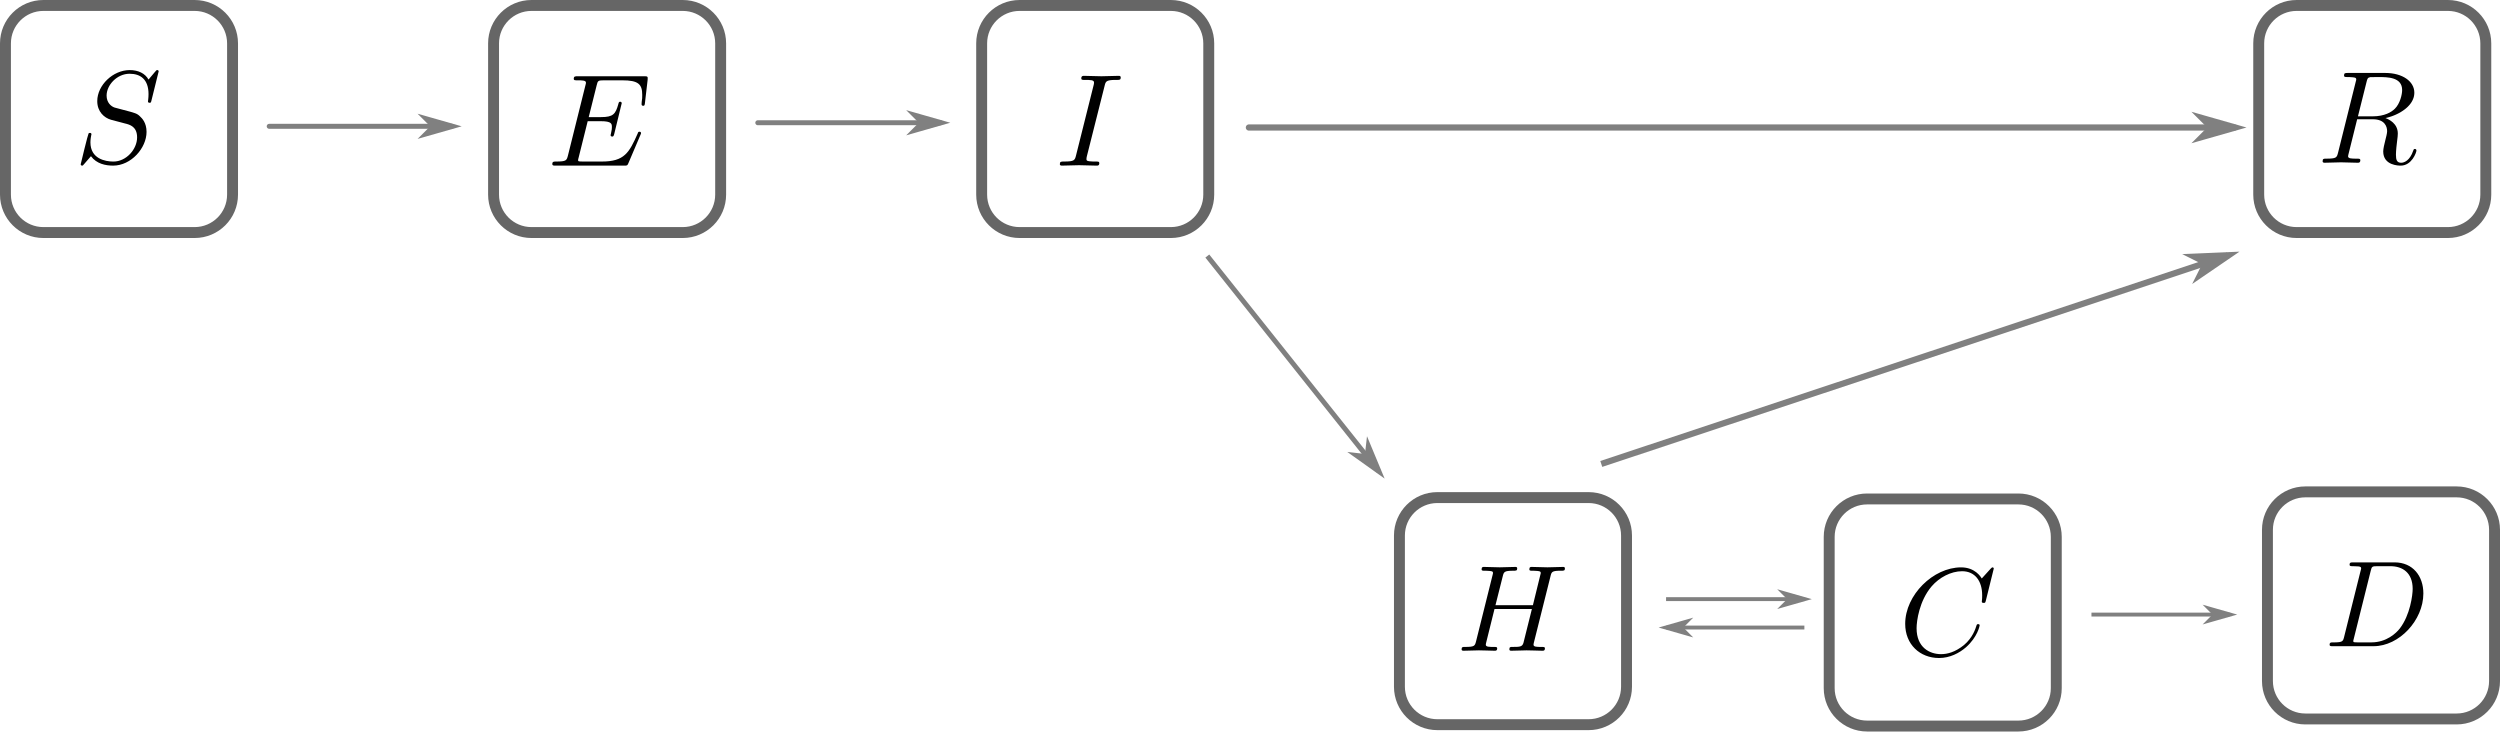
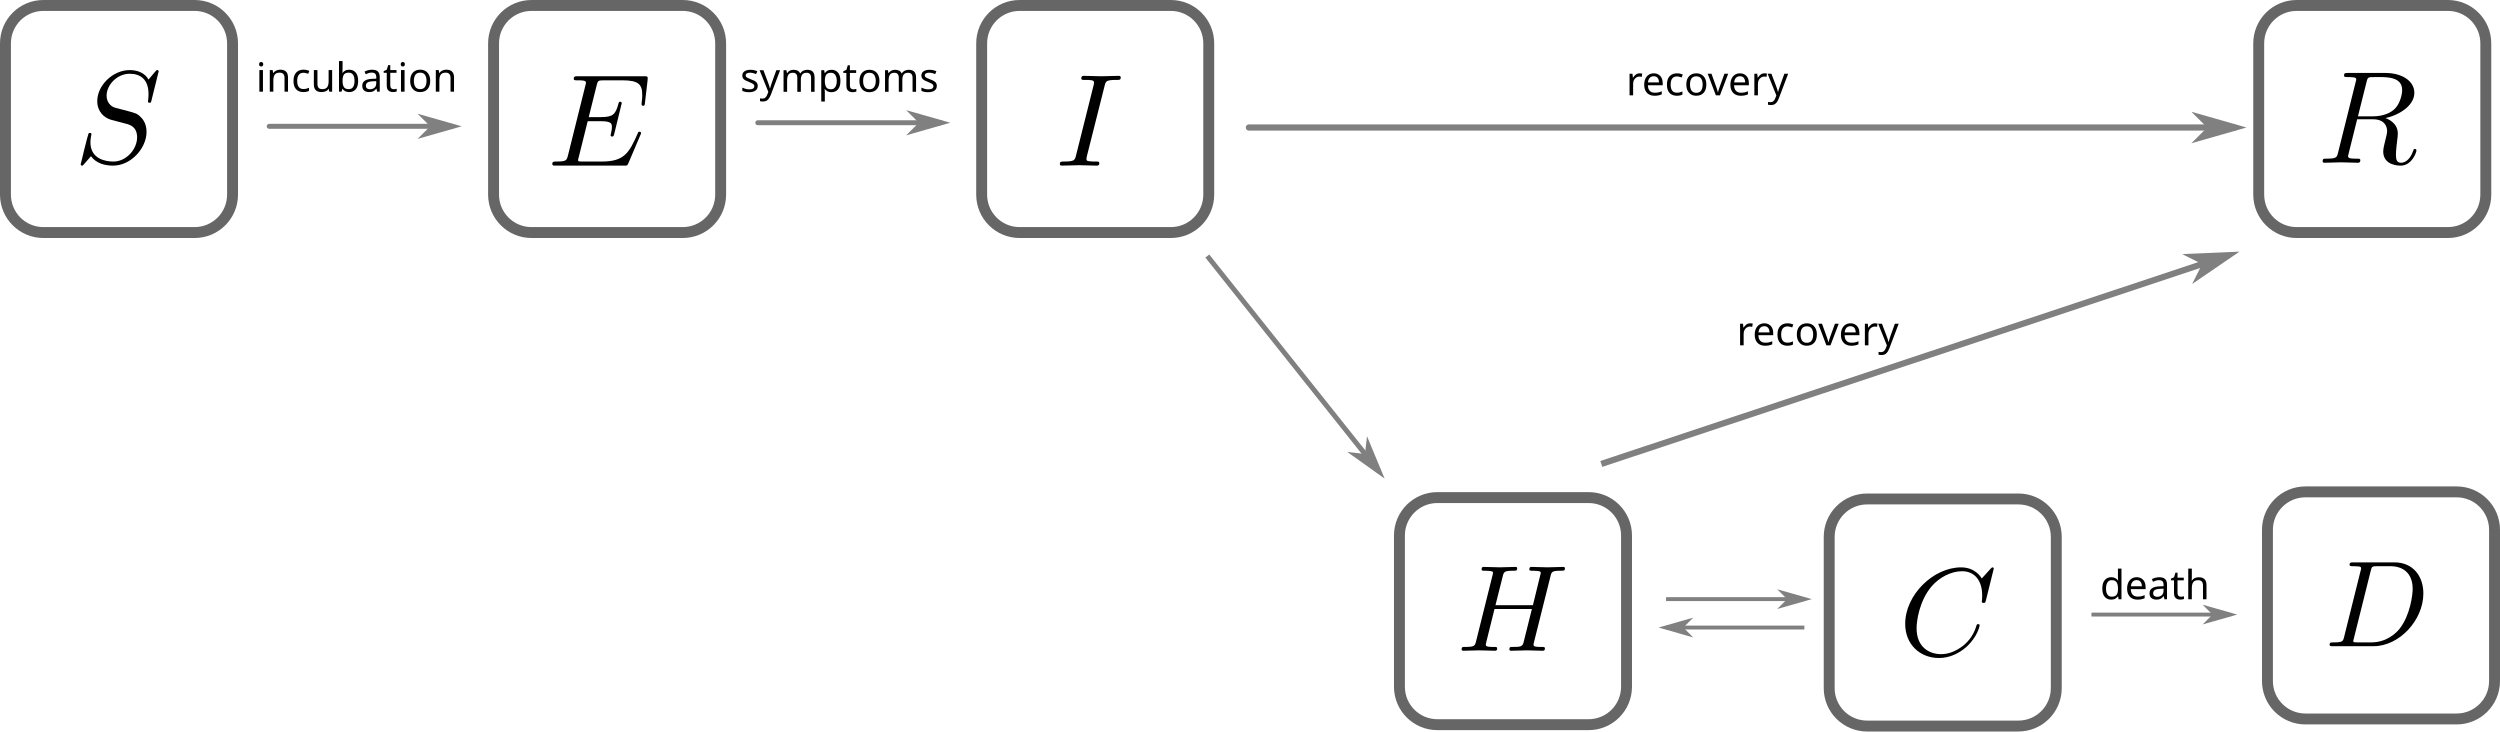
<svg xmlns="http://www.w3.org/2000/svg" width="284.253mm" height="83.174mm" viewBox="0 0 1007.194 294.71" id="svg2" version="1.1">
  <defs id="defs4">
    <marker style="overflow:visible" id="marker4792" refX="0" refY="0" orient="auto">
      <path transform="matrix(-0.4,0,0,-0.4,-4,0)" style="fill:#808080;fill-opacity:1;fill-rule:evenodd;stroke:#808080;stroke-width:1pt;stroke-opacity:1" d="M 0,0 5,-5 -12.5,0 5,5 0,0 Z" id="path4794" />
    </marker>
    <marker style="overflow:visible" id="marker4782" refX="0" refY="0" orient="auto">
      <path transform="matrix(-0.4,0,0,-0.4,-4,0)" style="fill:#808080;fill-opacity:1;fill-rule:evenodd;stroke:#808080;stroke-width:1pt;stroke-opacity:1" d="M 0,0 5,-5 -12.5,0 5,5 0,0 Z" id="path4784" />
    </marker>
    <marker orient="auto" refY="0" refX="0" id="marker5474" style="overflow:visible">
      <path id="path5476" d="M 0,0 5,-5 -12.5,0 5,5 0,0 Z" style="fill:#808080;fill-opacity:1;fill-rule:evenodd;stroke:#808080;stroke-width:1pt;stroke-opacity:1" transform="matrix(-0.4,0,0,-0.4,-4,0)" />
    </marker>
    <marker orient="auto" refY="0" refX="0" id="marker5464" style="overflow:visible">
      <path id="path5466" d="M 0,0 5,-5 -12.5,0 5,5 0,0 Z" style="fill:#808080;fill-opacity:1;fill-rule:evenodd;stroke:#808080;stroke-width:1pt;stroke-opacity:1" transform="matrix(-0.4,0,0,-0.4,-4,0)" />
    </marker>
    <marker orient="auto" refY="0" refX="0" id="marker5454" style="overflow:visible">
      <path id="path5456" d="M 0,0 5,-5 -12.5,0 5,5 0,0 Z" style="fill:#808080;fill-opacity:1;fill-rule:evenodd;stroke:#808080;stroke-width:1pt;stroke-opacity:1" transform="matrix(-0.4,0,0,-0.4,-4,0)" />
    </marker>
    <marker orient="auto" refY="0" refX="0" id="marker5444" style="overflow:visible">
      <path id="path5446" d="M 0,0 5,-5 -12.5,0 5,5 0,0 Z" style="fill:#808080;fill-opacity:1;fill-rule:evenodd;stroke:#808080;stroke-width:1pt;stroke-opacity:1" transform="matrix(-0.4,0,0,-0.4,-4,0)" />
    </marker>
    <marker orient="auto" refY="0" refX="0" id="marker5434" style="overflow:visible">
      <path id="path5436" d="M 0,0 5,-5 -12.5,0 5,5 0,0 Z" style="fill:#808080;fill-opacity:1;fill-rule:evenodd;stroke:#808080;stroke-width:1pt;stroke-opacity:1" transform="matrix(-0.4,0,0,-0.4,-4,0)" />
    </marker>
    <marker orient="auto" refY="0" refX="0" id="marker5424" style="overflow:visible">
      <path id="path5426" d="M 0,0 5,-5 -12.5,0 5,5 0,0 Z" style="fill:#808080;fill-opacity:1;fill-rule:evenodd;stroke:#808080;stroke-width:1pt;stroke-opacity:1" transform="matrix(-0.4,0,0,-0.4,-4,0)" />
    </marker>
    <marker orient="auto" refY="0" refX="0" id="marker5474-4" style="overflow:visible">
      <path id="path5476-1" d="M 0,0 5,-5 -12.5,0 5,5 0,0 Z" style="fill:#808080;fill-opacity:1;fill-rule:evenodd;stroke:#808080;stroke-width:1pt;stroke-opacity:1" transform="matrix(-0.4,0,0,-0.4,-4,0)" />
    </marker>
    <marker style="overflow:visible" id="marker4792-8" refX="0" refY="0" orient="auto">
      <path transform="matrix(-0.4,0,0,-0.4,-4,0)" style="fill:#808080;fill-opacity:1;fill-rule:evenodd;stroke:#808080;stroke-width:1pt;stroke-opacity:1" d="M 0,0 5,-5 -12.5,0 5,5 0,0 Z" id="path4794-4" />
    </marker>
    <marker style="overflow:visible" id="marker4792-2" refX="0" refY="0" orient="auto">
      <path transform="matrix(-0.4,0,0,-0.4,-4,0)" style="fill:#808080;fill-opacity:1;fill-rule:evenodd;stroke:#808080;stroke-width:1pt;stroke-opacity:1" d="M 0,0 5,-5 -12.5,0 5,5 0,0 Z" id="path4794-40" />
    </marker>
  </defs>
  <g transform="translate(-41.41702,-56.73234)" id="layer1">
    <rect style="opacity:1;fill:none;fill-opacity:1;stroke:#666666;stroke-width:4.4;stroke-linecap:round;stroke-linejoin:round;stroke-miterlimit:4;stroke-dasharray:none;stroke-dashoffset:0;stroke-opacity:1" id="rect4136" width="91.489" height="91.489" x="43.617" y="58.932" ry="15.278" rx="15.278" />
    <rect rx="15.278" style="opacity:1;fill:none;fill-opacity:1;stroke:#666666;stroke-width:4.4;stroke-linecap:round;stroke-linejoin:round;stroke-miterlimit:4;stroke-dasharray:none;stroke-dashoffset:0;stroke-opacity:1" id="rect4136-9" width="91.489" height="91.489" x="240.262" y="58.932" ry="15.278" />
    <rect rx="15.278" style="opacity:1;fill:none;fill-opacity:1;stroke:#666666;stroke-width:4.4;stroke-linecap:round;stroke-linejoin:round;stroke-miterlimit:4;stroke-dasharray:none;stroke-dashoffset:0;stroke-opacity:1" id="rect4136-1" width="91.489" height="91.489" x="436.907" y="58.932" ry="15.278" />
    <rect rx="15.278" style="opacity:1;fill:none;fill-opacity:1;stroke:#666666;stroke-width:4.4;stroke-linecap:round;stroke-linejoin:round;stroke-miterlimit:4;stroke-dasharray:none;stroke-dashoffset:0;stroke-opacity:1" id="rect4136-11" width="91.489" height="91.489" x="951.403" y="58.932" ry="15.278" />
    <g transform="translate(-227.0185,-235.1852)" id="g4174">
      <g style="font-style:normal;font-variant:normal;font-weight:normal;font-stretch:normal;letter-spacing:normal;word-spacing:normal;text-anchor:start;fill:none;fill-opacity:1;fill-rule:evenodd;stroke:#000000;stroke-linecap:butt;stroke-linejoin:miter;stroke-miterlimit:10.433;stroke-dasharray:none;stroke-dashoffset:0;stroke-opacity:1" id="content" transform="matrix(1.062992,0,0,-1.062992,-186.0236,789.2717)" xml:space="preserve" stroke-miterlimit="10.433" font-style="normal" font-variant="normal" font-weight="normal" font-stretch="normal" font-size-adjust="none" letter-spacing="normal" word-spacing="normal">
        <path style="fill:#000000;stroke-width:0" d="m 487.66,440.82 0,0.02 0,0.02 0,0.01 -0.01,0.02 0,0.02 0,0.02 -0.01,0.02 0,0.02 -0.01,0.02 -0.01,0.02 -0.01,0.02 -0.01,0.02 -0.01,0.02 -0.01,0.02 -0.01,0.02 -0.02,0.02 -0.02,0.02 -0.01,0.02 -0.02,0.02 -0.02,0.02 -0.02,0.01 -0.03,0.02 -0.02,0.01 -0.03,0.02 -0.02,0.01 -0.03,0.01 -0.02,0.01 -0.01,0 -0.02,0.01 -0.02,0 -0.01,0 -0.02,0.01 -0.02,0 -0.02,0 -0.02,0 -0.02,0 -0.02,0 -0.02,0 c -0.25,0 -0.31,-0.04 -0.9,-0.75 l -2.39,-2.84 c -1.3,2.34 -3.89,3.59 -7.13,3.59 -6.33,0 -12.3,-5.73 -12.3,-11.76 0,-4.03 2.65,-6.33 5.18,-7.06 l 5.32,-1.41 c 1.85,-0.44 4.6,-1.19 4.6,-5.28 0,-4.49 -4.1,-9.16 -8.97,-9.16 -3.19,0 -8.72,1.1 -8.72,7.27 0,1.2 0.25,2.39 0.3,2.69 0.04,0.2 0.09,0.25 0.09,0.35 0,0.5 -0.34,0.55 -0.59,0.55 -0.25,0 -0.35,-0.05 -0.5,-0.2 -0.21,-0.2 -2.99,-11.56 -2.99,-11.7 0,-0.3 0.25,-0.5 0.55,-0.5 0.25,0 0.3,0.04 0.89,0.75 l 2.45,2.82 c 2.14,-2.89 5.52,-3.57 8.41,-3.57 6.78,0 12.66,6.62 12.66,12.79 0,3.44 -1.69,5.14 -2.44,5.83 -1.14,1.16 -1.89,1.34 -6.33,2.5 -1.09,0.3 -2.89,0.8 -3.34,0.89 -1.35,0.45 -3.03,1.89 -3.03,4.53 0,4.05 3.98,8.28 8.71,8.28 4.15,0 7.18,-2.14 7.18,-7.73 0,-1.59 -0.21,-2.49 -0.21,-2.78 0,-0.05 0,-0.5 0.61,-0.5 0.5,0 0.55,0.15 0.74,1 z" id="path4177" />
      </g>
    </g>
    <g transform="translate(-36.26891,-234.0265)" id="g4201">
      <g style="font-style:normal;font-variant:normal;font-weight:normal;font-stretch:normal;letter-spacing:normal;word-spacing:normal;text-anchor:start;fill:none;fill-opacity:1;fill-rule:evenodd;stroke:#000000;stroke-linecap:butt;stroke-linejoin:miter;stroke-miterlimit:10.433;stroke-dasharray:none;stroke-dashoffset:0;stroke-opacity:1" word-spacing="normal" letter-spacing="normal" font-size-adjust="none" font-stretch="normal" font-weight="normal" font-variant="normal" font-style="normal" stroke-miterlimit="10.433" xml:space="preserve" transform="matrix(1.062992,0,0,-1.062992,-186.0236,789.2717)" id="g4203">
        <path style="fill:#000000;stroke-width:0" id="path4205" d="m 490.8,417.81 0.01,0.02 0.01,0.03 0.02,0.05 0.02,0.05 0.02,0.05 0.02,0.05 0.02,0.05 0.02,0.05 0.01,0.05 0.01,0.03 0.01,0.02 0.01,0.02 0.01,0.03 0,0.02 0.01,0.02 0.01,0.02 0,0.02 0.01,0.02 0,0.02 0.01,0.01 0,0.02 0,0.02 0,0.01 0,0.01 0.01,0.01 c 0,0.05 0,0.55 -0.6,0.55 -0.45,0 -0.55,-0.3 -0.64,-0.61 -3.25,-7.38 -5.08,-10.7 -13.61,-10.7 l -7.26,0 c -0.71,0 -0.8,0 -1.1,0.04 -0.5,0.05 -0.65,0.1 -0.65,0.5 0,0.14 0,0.25 0.25,1.14 l 3.39,13.61 4.93,0 c 4.24,0 4.24,-1.04 4.24,-2.29 0,-0.35 0,-0.96 -0.36,-2.44 -0.09,-0.25 -0.14,-0.41 -0.14,-0.55 0,-0.25 0.19,-0.55 0.64,-0.55 0.41,0 0.55,0.25 0.75,0.99 l 2.84,11.67 c 0,0.3 -0.25,0.55 -0.61,0.55 -0.43,0 -0.54,-0.3 -0.68,-0.91 -1.05,-3.78 -1.96,-4.92 -6.54,-4.92 l -4.68,0 3,12 c 0.43,1.75 0.5,1.94 2.68,1.94 l 7.02,0 c 6.08,0 7.58,-1.44 7.58,-5.53 0,-1.19 0,-1.29 -0.2,-2.64 0,-0.3 -0.05,-0.65 -0.05,-0.9 0,-0.25 0.15,-0.59 0.59,-0.59 0.56,0 0.61,0.3 0.71,1.25 l 1,8.61 c 0.14,1.34 -0.1,1.34 -1.35,1.34 l -25.15,0 c -1,0 -1.5,0 -1.5,-1 0,-0.54 0.45,-0.54 1.39,-0.54 1.84,0 3.23,0 3.23,-0.89 0,-0.21 0,-0.3 -0.25,-1.21 l -6.56,-26.34 c -0.5,-1.95 -0.61,-2.34 -4.55,-2.34 -0.84,0 -1.39,0 -1.39,-0.96 0,-0.59 0.45,-0.59 1.39,-0.59 l 25.86,0 c 1.16,0 1.2,0.05 1.55,0.84 z" />
      </g>
    </g>
    <g transform="translate(168.4202,-234.0265)" id="g4235">
      <g style="font-style:normal;font-variant:normal;font-weight:normal;font-stretch:normal;letter-spacing:normal;word-spacing:normal;text-anchor:start;fill:none;fill-opacity:1;fill-rule:evenodd;stroke:#000000;stroke-linecap:butt;stroke-linejoin:miter;stroke-miterlimit:10.433;stroke-dasharray:none;stroke-dashoffset:0;stroke-opacity:1" id="g4237" transform="matrix(1.062992,0,0,-1.062992,-186.0236,789.2717)" xml:space="preserve" stroke-miterlimit="10.433" font-style="normal" font-variant="normal" font-weight="normal" font-stretch="normal" font-size-adjust="none" letter-spacing="normal" word-spacing="normal">
        <path style="fill:#000000;stroke-width:0" d="m 474.16,436.39 0.04,0.16 0.04,0.16 0.04,0.15 0.04,0.14 0.04,0.14 0.04,0.13 0.05,0.12 0.05,0.11 0.05,0.11 0.06,0.11 0.07,0.09 0.07,0.09 0.08,0.09 0.08,0.08 0.1,0.07 0.1,0.07 0.12,0.06 0.12,0.06 0.14,0.05 0.15,0.05 0.17,0.04 0.08,0.02 0.09,0.02 0.1,0.02 0.1,0.02 0.1,0.01 0.1,0.02 0.11,0.01 0.12,0.01 0.12,0.02 0.12,0.01 0.13,0.01 0.13,0 0.13,0.01 0.14,0.01 0.15,0.01 0.15,0 0.16,0 0.16,0.01 0.16,0 0.17,0 0.18,0 0.18,0 c 1.19,0 1.6,0 1.6,0.96 0,0.59 -0.55,0.59 -0.75,0.59 -1.46,0 -5.15,-0.16 -6.58,-0.16 -1.5,0 -5.13,0.16 -6.63,0.16 -0.34,0 -1,0 -1,-1 0,-0.55 0.46,-0.55 1.39,-0.55 2.1,0 3.44,0 3.44,-0.95 0,-0.25 0,-0.34 -0.09,-0.8 l -6.72,-26.84 c -0.46,-1.84 -0.61,-2.34 -4.55,-2.34 -1.14,0 -1.59,0 -1.59,-1 0,-0.55 0.61,-0.55 0.75,-0.55 1.45,0 5.08,0.16 6.53,0.16 1.5,0 5.19,-0.16 6.67,-0.16 0.41,0 1,0 1,0.95 0,0.6 -0.41,0.6 -1.5,0.6 -0.89,0 -1.14,0 -2.14,0.09 -1.05,0.11 -1.23,0.3 -1.23,0.84 0,0.41 0.09,0.8 0.18,1.16 z" id="path4239" />
      </g>
    </g>
    <g transform="translate(676.7778,-235.1852)" id="g4275">
      <g style="font-style:normal;font-variant:normal;font-weight:normal;font-stretch:normal;letter-spacing:normal;word-spacing:normal;text-anchor:start;fill:none;fill-opacity:1;fill-rule:evenodd;stroke:#000000;stroke-linecap:butt;stroke-linejoin:miter;stroke-miterlimit:10.433;stroke-dasharray:none;stroke-dashoffset:0;stroke-opacity:1" word-spacing="normal" letter-spacing="normal" font-size-adjust="none" font-stretch="normal" font-weight="normal" font-variant="normal" font-style="normal" stroke-miterlimit="10.433" xml:space="preserve" transform="matrix(1.062992,0,0,-1.062992,-186.0236,789.2717)" id="g4277">
        <path style="fill:#000000;stroke-width:0" id="path4279" d="m 481.38,423.14 0.47,0.11 0.48,0.12 0.48,0.14 0.48,0.15 0.49,0.16 0.48,0.18 0.48,0.19 0.47,0.2 0.47,0.22 0.47,0.23 0.46,0.24 0.45,0.25 0.43,0.27 0.43,0.28 0.42,0.29 0.4,0.3 0.39,0.31 0.37,0.32 0.36,0.34 0.33,0.35 0.32,0.35 0.29,0.37 0.28,0.38 0.25,0.39 0.22,0.4 0.2,0.41 0.17,0.42 0.15,0.43 0.11,0.44 0.08,0.45 0.05,0.46 0.02,0.47 c 0,4.28 -4.48,7.47 -11,7.47 l -14.2,0 c -1,0 -1.45,0 -1.45,-1 0,-0.55 0.45,-0.55 1.4,-0.55 0.1,0 1.05,0 1.89,-0.09 0.89,-0.11 1.35,-0.16 1.35,-0.8 0,-0.2 -0.05,-0.36 -0.21,-0.95 l -6.67,-26.75 c -0.5,-1.95 -0.59,-2.34 -4.53,-2.34 -0.91,0 -1.34,0 -1.34,-1 0,-0.55 0.59,-0.55 0.68,-0.55 1.41,0 4.89,0.16 6.29,0.16 1.39,0 4.93,-0.16 6.32,-0.16 0.41,0 1,0 1,1 0,0.55 -0.45,0.55 -1.39,0.55 -1.84,0 -3.25,0 -3.25,0.89 0,0.29 0.11,0.54 0.16,0.84 l 3.28,13.2 5.94,0 -0.05,1.11 -5.59,0 3.25,13 c 0.29,1.19 0.43,1.69 1.39,1.85 0.45,0.04 2.04,0.04 3.03,0.04 3.55,0 9.08,0 9.08,-4.93 0,-1.69 -0.8,-5.13 -2.75,-7.07 -1.28,-1.29 -3.92,-2.89 -8.41,-2.89 l 0.05,-1.11 c 4.53,0 5.42,-2.78 5.42,-4.53 0,-0.75 -0.39,-2.28 -0.69,-3.44 -0.36,-1.39 -0.79,-3.23 -0.79,-4.23 0,-5.37 5.96,-5.37 6.62,-5.37 4.23,0 5.97,5.03 5.97,5.73 0,0.59 -0.55,0.59 -0.59,0.59 -0.46,0 -0.55,-0.36 -0.65,-0.7 -1.25,-3.69 -3.39,-4.53 -4.54,-4.53 -1.64,0 -1.99,1.09 -1.99,3.05 0,1.53 0.3,4.07 0.5,5.67 0.1,0.7 0.21,1.64 0.21,2.34 0,3.83 -3.35,5.38 -4.69,5.88 z" />
      </g>
    </g>
    <path id="path5132" d="m 149.87,107.621 73.611,0" style="fill:none;fill-rule:evenodd;stroke:#808080;stroke-width:2;stroke-linecap:round;stroke-linejoin:miter;stroke-miterlimit:4;stroke-dasharray:none;stroke-opacity:1;marker-end:url(#marker5474)" />
    <path id="path5140" d="m 544.565,108.103 397.003,0" style="fill:none;fill-rule:evenodd;stroke:#808080;stroke-width:2.5;stroke-linecap:round;stroke-linejoin:miter;stroke-miterlimit:4;stroke-dasharray:none;stroke-opacity:1;marker-end:url(#marker5424)" />
    <rect rx="15.278" style="opacity:1;fill:none;fill-opacity:1;stroke:#666666;stroke-width:4.4;stroke-linecap:round;stroke-linejoin:round;stroke-miterlimit:4;stroke-dasharray:none;stroke-dashoffset:0;stroke-opacity:1" id="rect4136-11-9" width="91.489" height="91.489" x="605.218" y="257.197" ry="15.278" />
    <rect rx="15.278" style="opacity:1;fill:none;fill-opacity:1;stroke:#666666;stroke-width:4.4;stroke-linecap:round;stroke-linejoin:round;stroke-miterlimit:4;stroke-dasharray:none;stroke-dashoffset:0;stroke-opacity:1" id="rect4136-11-9-2" width="91.489" height="91.489" x="954.922" y="254.9" ry="15.278" />
    <g transform="matrix(3.6,0,0,3.6,699.5894,-1143.214)" id="g4576">
      <g style="font-style:normal;font-variant:normal;font-weight:normal;font-stretch:normal;letter-spacing:normal;word-spacing:normal;text-anchor:start;fill:none;fill-opacity:1;fill-rule:evenodd;stroke:#000000;stroke-linecap:butt;stroke-linejoin:miter;stroke-miterlimit:10.433;stroke-dasharray:none;stroke-dashoffset:0;stroke-opacity:1" word-spacing="normal" letter-spacing="normal" font-size-adjust="none" font-stretch="normal" font-weight="normal" font-variant="normal" font-style="normal" stroke-miterlimit="10.433" xml:space="preserve" transform="matrix(0.2756691,0,0,-0.2756691,-48.2421,517.6113)" id="g4578">
        <path style="fill:#000000;stroke-width:0" id="path4580" d="m 463.44,410.09 -0.04,-0.18 -0.05,-0.17 -0.04,-0.16 -0.05,-0.15 -0.04,-0.15 -0.05,-0.13 -0.04,-0.13 -0.05,-0.12 -0.06,-0.11 -0.06,-0.11 -0.06,-0.1 -0.07,-0.09 -0.08,-0.09 -0.09,-0.07 -0.09,-0.08 -0.11,-0.06 -0.11,-0.07 -0.12,-0.05 -0.14,-0.05 -0.15,-0.05 -0.16,-0.04 -0.09,-0.02 -0.08,-0.01 -0.1,-0.02 -0.1,-0.02 -0.1,-0.01 -0.1,-0.01 -0.11,-0.01 -0.11,-0.02 -0.12,-0.01 -0.12,-0.01 -0.13,0 -0.13,-0.01 -0.13,-0.01 -0.15,0 -0.14,-0.01 -0.15,0 -0.16,-0.01 -0.16,0 -0.16,0 -0.17,0 -0.18,0 -0.18,0 c -0.84,0 -1.39,0 -1.39,-0.96 0,-0.59 0.44,-0.59 1.39,-0.59 l 16.48,0 -0.89,1.55 -5.62,0 c -0.7,0 -0.8,0 -1.11,0.04 -0.48,0.05 -0.64,0.1 -0.64,0.5 0,0.14 0,0.25 0.25,1.14 l 6.83,27.36 c 0.43,1.74 0.54,1.89 2.68,1.89 l 5.33,0 c 4.89,0 9.02,-2.64 9.02,-9.22 0,-2.43 -1,-10.6 -5.24,-16.09 -1.43,-1.84 -5.37,-5.62 -11.5,-5.62 l 0.89,-1.55 c 10.36,0 20.19,10.51 20.19,21.42 0,7.03 -4.23,12.61 -11.72,12.61 l -16.73,0 c -0.95,0 -1.5,0 -1.5,-0.95 0,-0.6 0.45,-0.6 1.45,-0.6 0.64,0 1.55,-0.04 2.14,-0.09 0.8,-0.11 1.1,-0.25 1.1,-0.8 0,-0.2 -0.05,-0.36 -0.21,-0.95 z" />
      </g>
    </g>
    <g transform="matrix(3.6,0,0,3.6,349.942,-1141.38)" id="g4698">
      <g style="font-style:normal;font-variant:normal;font-weight:normal;font-stretch:normal;letter-spacing:normal;word-spacing:normal;text-anchor:start;fill:none;fill-opacity:1;fill-rule:evenodd;stroke:#000000;stroke-linecap:butt;stroke-linejoin:miter;stroke-miterlimit:10.433;stroke-dasharray:none;stroke-dashoffset:0;stroke-opacity:1" id="g4700" transform="matrix(0.2756691,0,0,-0.2756691,-48.2421,517.6113)" xml:space="preserve" stroke-miterlimit="10.433" font-style="normal" font-variant="normal" font-weight="normal" font-stretch="normal" font-size-adjust="none" letter-spacing="normal" word-spacing="normal">
        <path style="fill:#000000;stroke-width:0" d="m 493.54,436.39 0.04,0.16 0.04,0.16 0.04,0.15 0.04,0.14 0.04,0.14 0.04,0.13 0.04,0.12 0.05,0.11 0.05,0.11 0.05,0.11 0.06,0.09 0.07,0.09 0.07,0.09 0.08,0.08 0.09,0.07 0.09,0.07 0.11,0.06 0.11,0.06 0.13,0.05 0.14,0.05 0.15,0.04 0.16,0.04 0.09,0.02 0.09,0.02 0.09,0.01 0.1,0.02 0.1,0.01 0.1,0.01 0.11,0.02 0.11,0.01 0.12,0.01 0.12,0 0.13,0.01 0.13,0.01 0.13,0.01 0.14,0 0.14,0 0.15,0.01 0.15,0 0.16,0 0.16,0 0.17,0 c 1.3,0 1.69,0 1.69,1 0,0.55 -0.55,0.55 -0.7,0.55 -1.39,0 -4.97,-0.16 -6.38,-0.16 -1.44,0 -4.98,0.16 -6.42,0.16 -0.39,0 -0.95,0 -0.95,-1 0,-0.55 0.45,-0.55 1.4,-0.55 0.1,0 1.05,0 1.89,-0.09 0.89,-0.11 1.35,-0.16 1.35,-0.8 0,-0.2 -0.05,-0.31 -0.21,-0.95 l -2.98,-12.16 -15.2,0 2.95,11.71 c 0.44,1.79 0.59,2.29 4.17,2.29 1.3,0 1.71,0 1.71,1 0,0.55 -0.55,0.55 -0.71,0.55 -1.39,0 -4.98,-0.16 -6.37,-0.16 -1.44,0 -4.99,0.16 -6.42,0.16 -0.41,0 -0.96,0 -0.96,-1 0,-0.55 0.46,-0.55 1.39,-0.55 0.11,0 1.05,0 1.91,-0.09 0.89,-0.11 1.34,-0.16 1.34,-0.8 0,-0.2 -0.06,-0.36 -0.2,-0.95 l -6.67,-26.75 c -0.5,-1.95 -0.61,-2.34 -4.55,-2.34 -0.89,0 -1.34,0 -1.34,-1 0,-0.55 0.61,-0.55 0.7,-0.55 1.39,0 4.94,0.16 6.33,0.16 1.05,0 2.14,-0.07 3.19,-0.07 1.09,0 2.18,-0.09 3.23,-0.09 0.41,0 1,0 1,1 0,0.55 -0.45,0.55 -1.39,0.55 -1.84,0 -3.23,0 -3.23,0.89 0,0.29 0.09,0.54 0.14,0.84 l 3.39,13.66 15.18,0 c -2.09,-8.27 -3.23,-13 -3.43,-13.75 -0.49,-1.6 -1.44,-1.64 -4.53,-1.64 -0.75,0 -1.19,0 -1.19,-1 0,-0.55 0.59,-0.55 0.69,-0.55 1.4,0 4.93,0.16 6.32,0.16 1.05,0 2.14,-0.07 3.19,-0.07 1.11,0 2.2,-0.09 3.25,-0.09 0.39,0 0.99,0 0.99,1 0,0.55 -0.44,0.55 -1.4,0.55 -1.84,0 -3.23,0 -3.23,0.89 0,0.29 0.09,0.54 0.14,0.84 z" id="path4702" />
      </g>
    </g>
    <path id="path4764" d="m 527.815,159.886 68.981,86.574" style="fill:none;fill-rule:evenodd;stroke:#808080;stroke-width:2;stroke-linecap:butt;stroke-linejoin:miter;stroke-miterlimit:4;stroke-dasharray:none;stroke-opacity:1;marker-end:url(#marker4782)" />
    <path id="path4766" d="m 884.019,304.33 55.633,0" style="fill:none;fill-rule:evenodd;stroke:#808080;stroke-width:1.57;stroke-linecap:butt;stroke-linejoin:miter;stroke-miterlimit:4;stroke-dasharray:none;stroke-opacity:1;marker-end:url(#marker4792)" />
    <path id="path4768" d="M 686.536,243.646 938.987,159.673" style="fill:none;fill-rule:evenodd;stroke:#808080;stroke-width:2.5;stroke-linecap:butt;stroke-linejoin:miter;stroke-miterlimit:4;stroke-dasharray:none;stroke-opacity:1;marker-end:url(#marker5444)" />
    <path id="path5132-2" d="m 346.717,106.182 73.611,0" style="fill:none;fill-rule:evenodd;stroke:#808080;stroke-width:2;stroke-linecap:round;stroke-linejoin:miter;stroke-miterlimit:4;stroke-dasharray:none;stroke-opacity:1;marker-end:url(#marker5474-4)" />
-     <flowRoot transform="translate(-12.40741,112.2879)" style="font-style:normal;font-variant:normal;font-weight:normal;font-stretch:normal;font-size:16.25px;line-height:125%;font-family:Sans;-inkscape-font-specification:'Sans, Normal';text-align:start;letter-spacing:0px;word-spacing:0px;writing-mode:lr-tb;text-anchor:start;fill:#000000;fill-opacity:1;stroke:none;stroke-width:1px;stroke-linecap:butt;stroke-linejoin:miter;stroke-opacity:1" id="flowRoot4991" xml:space="preserve">
-       <flowRegion id="flowRegion4993">
-         <rect y="-34.809" x="156.944" height="27.778" width="112.037" id="rect4995" />
-       </flowRegion>
-       <flowPara id="flowPara4997">incubation</flowPara>
-     </flowRoot>
-     <flowRoot transform="translate(182.6987,112.3332)" style="font-style:normal;font-variant:normal;font-weight:normal;font-stretch:normal;font-size:16.25px;line-height:125%;font-family:Sans;-inkscape-font-specification:'Sans, Normal';text-align:start;letter-spacing:0px;word-spacing:0px;writing-mode:lr-tb;text-anchor:start;fill:#000000;fill-opacity:1;stroke:none;stroke-width:1px;stroke-linecap:butt;stroke-linejoin:miter;stroke-opacity:1" id="flowRoot4991-8" xml:space="preserve">
-       <flowRegion id="flowRegion4993-1">
-         <rect y="-34.809" x="156.944" height="27.778" width="112.037" id="rect4995-9" />
-       </flowRegion>
-       <flowPara id="flowPara4997-9">symptoms</flowPara>
-     </flowRoot>
-     <flowRoot transform="translate(584.1365,214.4752)" style="font-style:normal;font-variant:normal;font-weight:normal;font-stretch:normal;font-size:16.25px;line-height:125%;font-family:Sans;-inkscape-font-specification:'Sans, Normal';text-align:start;letter-spacing:0px;word-spacing:0px;writing-mode:lr-tb;text-anchor:start;fill:#000000;fill-opacity:1;stroke:none;stroke-width:1px;stroke-linecap:butt;stroke-linejoin:miter;stroke-opacity:1" id="flowRoot4991-8-4" xml:space="preserve">
-       <flowRegion id="flowRegion4993-1-6">
-         <rect y="-34.809" x="156.944" height="27.778" width="112.037" id="rect4995-9-2" />
-       </flowRegion>
-       <flowPara id="flowPara4997-9-8">recovery</flowPara>
-     </flowRoot>
+     <text xml:space="preserve" style="font-style:normal;font-variant:normal;font-weight:normal;font-stretch:normal;font-size:16.25px;line-height:125%;font-family:Sans;-inkscape-font-specification:'Sans, Normal';text-align:start;letter-spacing:0px;word-spacing:0px;writing-mode:lr-tb;text-anchor:start;fill:#000000;fill-opacity:1;stroke:none;stroke-width:1px;stroke-linecap:butt;stroke-linejoin:miter;stroke-opacity:1" x="144.538" y="93.676" id="text4305">
+       <tspan x="144.538" y="93.676" id="tspan4307">
+         <tspan x="144.538" y="93.676" id="tspan4309">incubation</tspan>
+       </tspan>
+     </text>
+     <text xml:space="preserve" style="font-style:normal;font-variant:normal;font-weight:normal;font-stretch:normal;font-size:16.25px;line-height:125%;font-family:Sans;-inkscape-font-specification:'Sans, Normal';text-align:start;letter-spacing:0px;word-spacing:0px;writing-mode:lr-tb;text-anchor:start;fill:#000000;fill-opacity:1;stroke:none;stroke-width:1px;stroke-linecap:butt;stroke-linejoin:miter;stroke-opacity:1" x="339.644" y="93.722" id="text4299">
+       <tspan x="339.644" y="93.722" id="tspan4301">
+         <tspan x="339.644" y="93.722" id="tspan4303">symptoms</tspan>
+       </tspan>
+     </text>
+     <text xml:space="preserve" style="font-style:normal;font-variant:normal;font-weight:normal;font-stretch:normal;font-size:16.25px;line-height:125%;font-family:Sans;-inkscape-font-specification:'Sans, Normal';text-align:start;letter-spacing:0px;word-spacing:0px;writing-mode:lr-tb;text-anchor:start;fill:#000000;fill-opacity:1;stroke:none;stroke-width:1px;stroke-linecap:butt;stroke-linejoin:miter;stroke-opacity:1" x="741.082" y="195.864" id="text4287">
+       <tspan x="741.082" y="195.864" id="tspan4289">
+         <tspan x="741.082" y="195.864" id="tspan4291">recovery</tspan>
+       </tspan>
+     </text>
    <flowRoot transform="translate(313.9617,250.3392)" style="font-style:normal;font-variant:normal;font-weight:normal;font-stretch:normal;font-size:16.25px;line-height:125%;font-family:Sans;-inkscape-font-specification:'Sans, Normal';text-align:start;letter-spacing:0px;word-spacing:0px;writing-mode:lr-tb;text-anchor:start;fill:#000000;fill-opacity:1;stroke:none;stroke-width:1px;stroke-linecap:butt;stroke-linejoin:miter;stroke-opacity:1" id="flowRoot4991-8-4-7" xml:space="preserve">
      <flowRegion id="flowRegion4993-1-6-1">
        <rect y="-34.809" x="156.944" height="27.778" width="112.037" id="rect4995-9-2-2" />
      </flowRegion>
      <flowPara id="flowPara4997-9-8-2">deterioration</flowPara>
    </flowRoot>
-     <flowRoot transform="translate(539.6098,113.7652)" style="font-style:normal;font-variant:normal;font-weight:normal;font-stretch:normal;font-size:16.25px;line-height:125%;font-family:Sans;-inkscape-font-specification:'Sans, Normal';text-align:start;letter-spacing:0px;word-spacing:0px;writing-mode:lr-tb;text-anchor:start;fill:#000000;fill-opacity:1;stroke:none;stroke-width:1px;stroke-linecap:butt;stroke-linejoin:miter;stroke-opacity:1" id="flowRoot4991-8-4-9" xml:space="preserve">
-       <flowRegion id="flowRegion4993-1-6-0">
-         <rect y="-34.809" x="156.944" height="27.778" width="112.037" id="rect4995-9-2-24" />
-       </flowRegion>
-       <flowPara id="flowPara4997-9-8-7">recovery</flowPara>
-     </flowRoot>
-     <flowRoot transform="translate(730.5542,316.7652)" style="font-style:normal;font-variant:normal;font-weight:normal;font-stretch:normal;font-size:16.25px;line-height:125%;font-family:Sans;-inkscape-font-specification:'Sans, Normal';text-align:start;letter-spacing:0px;word-spacing:0px;writing-mode:lr-tb;text-anchor:start;fill:#000000;fill-opacity:1;stroke:none;stroke-width:1px;stroke-linecap:butt;stroke-linejoin:miter;stroke-opacity:1" id="flowRoot4991-8-4-9-6" xml:space="preserve">
-       <flowRegion id="flowRegion4993-1-6-0-5">
-         <rect y="-34.809" x="156.944" height="27.778" width="112.037" id="rect4995-9-2-24-7" />
-       </flowRegion>
-       <flowPara id="flowPara4997-9-8-7-1">death</flowPara>
-     </flowRoot>
+     <text xml:space="preserve" style="font-style:normal;font-variant:normal;font-weight:normal;font-stretch:normal;font-size:16.25px;line-height:125%;font-family:Sans;-inkscape-font-specification:'Sans, Normal';text-align:start;letter-spacing:0px;word-spacing:0px;writing-mode:lr-tb;text-anchor:start;fill:#000000;fill-opacity:1;stroke:none;stroke-width:1px;stroke-linecap:butt;stroke-linejoin:miter;stroke-opacity:1" x="696.555" y="95.154" id="text4293">
+       <tspan x="696.555" y="95.154" id="tspan4295">
+         <tspan x="696.555" y="95.154" id="tspan4297">recovery</tspan>
+       </tspan>
+     </text>
+     <text xml:space="preserve" style="font-style:normal;font-variant:normal;font-weight:normal;font-stretch:normal;font-size:16.25px;line-height:125%;font-family:Sans;-inkscape-font-specification:'Sans, Normal';text-align:start;letter-spacing:0px;word-spacing:0px;writing-mode:lr-tb;text-anchor:start;fill:#000000;fill-opacity:1;stroke:none;stroke-width:1px;stroke-linecap:butt;stroke-linejoin:miter;stroke-opacity:1" x="887.5" y="298.154" id="text4281">
+       <tspan x="887.5" y="298.154" id="tspan4283">
+         <tspan x="887.5" y="298.154" id="tspan4285">death</tspan>
+       </tspan>
+     </text>
    <rect rx="15.278" style="opacity:1;fill:none;fill-opacity:1;stroke:#666666;stroke-width:4.4;stroke-linecap:round;stroke-linejoin:round;stroke-miterlimit:4;stroke-dasharray:none;stroke-dashoffset:0;stroke-opacity:1" id="rect4136-11-9-5" width="91.489" height="91.489" x="778.358" y="257.753" ry="15.278" />
    <path id="path4766-7" d="m 712.638,298.108 55.633,0" style="fill:none;fill-rule:evenodd;stroke:#808080;stroke-width:1.57;stroke-linecap:butt;stroke-linejoin:miter;stroke-miterlimit:4;stroke-dasharray:none;stroke-opacity:1;marker-end:url(#marker4792-8)" />
    <path id="path4766-6" d="m 768.362,309.553 -55.633,0" style="fill:none;fill-rule:evenodd;stroke:#808080;stroke-width:1.57;stroke-linecap:butt;stroke-linejoin:miter;stroke-miterlimit:4;stroke-dasharray:none;stroke-opacity:1;marker-end:url(#marker4792-2)" />
    <g id="g5526" transform="matrix(2.4,0,0,2.4,523.5647,-830.555)">
      <g word-spacing="normal" letter-spacing="normal" font-size-adjust="none" font-stretch="normal" font-weight="normal" font-variant="normal" font-style="normal" stroke-miterlimit="10.433" xml:space="preserve" transform="matrix(0.4202197,0,0,-0.4202197,-73.53845,650.3958)" id="g5528" style="font-style:normal;font-variant:normal;font-weight:normal;font-stretch:normal;letter-spacing:normal;word-spacing:normal;text-anchor:start;fill:none;fill-opacity:1;fill-rule:evenodd;stroke:#000000;stroke-linecap:butt;stroke-linejoin:miter;stroke-miterlimit:10.433;stroke-dasharray:none;stroke-dashoffset:0;stroke-opacity:1">
        <path id="path5530" d="m 493.38,440.82 0,0.02 0,0.02 0,0.01 -0.01,0.02 0,0.02 0,0.02 -0.01,0.02 0,0.02 -0.01,0.02 -0.01,0.02 -0.01,0.02 0,0.02 -0.02,0.02 -0.01,0.02 -0.01,0.02 -0.01,0.02 -0.02,0.02 -0.02,0.02 -0.02,0.02 -0.02,0.02 -0.02,0.01 -0.02,0.02 -0.03,0.01 -0.02,0.02 -0.03,0.01 -0.01,0.01 -0.02,0 -0.01,0.01 -0.02,0 -0.02,0.01 -0.01,0 -0.02,0 -0.02,0.01 -0.02,0 -0.02,0 -0.02,0 -0.02,0 -0.02,0 -0.02,0 c -0.14,0 -0.2,-0.04 -0.75,-0.59 l -3.48,-3.84 c -0.44,0.7 -2.74,4.43 -8.27,4.43 -11.11,0 -22.33,-11.01 -22.33,-22.56 0,-8.23 5.89,-13.65 13.52,-13.65 4.33,0 8.11,1.98 10.75,4.28 4.64,4.09 5.48,8.62 5.48,8.76 0,0.5 -0.5,0.5 -0.59,0.5 -0.3,0 -0.55,-0.09 -0.66,-0.5 -0.43,-1.44 -1.59,-4.98 -5.03,-7.87 -3.43,-2.78 -6.58,-3.63 -9.15,-3.63 -4.49,0 -9.77,2.6 -9.77,10.36 0,2.85 1.05,10.91 6.02,16.74 3.04,3.54 7.73,6.03 12.15,6.03 5.1,0 8.03,-3.83 8.03,-9.61 0,-2 -0.15,-2.05 -0.15,-2.55 0,-0.5 0.54,-0.5 0.75,-0.5 0.64,0 0.64,0.11 0.89,1 z" style="fill:#000000;stroke-width:0" />
      </g>
    </g>
  </g>
</svg>
